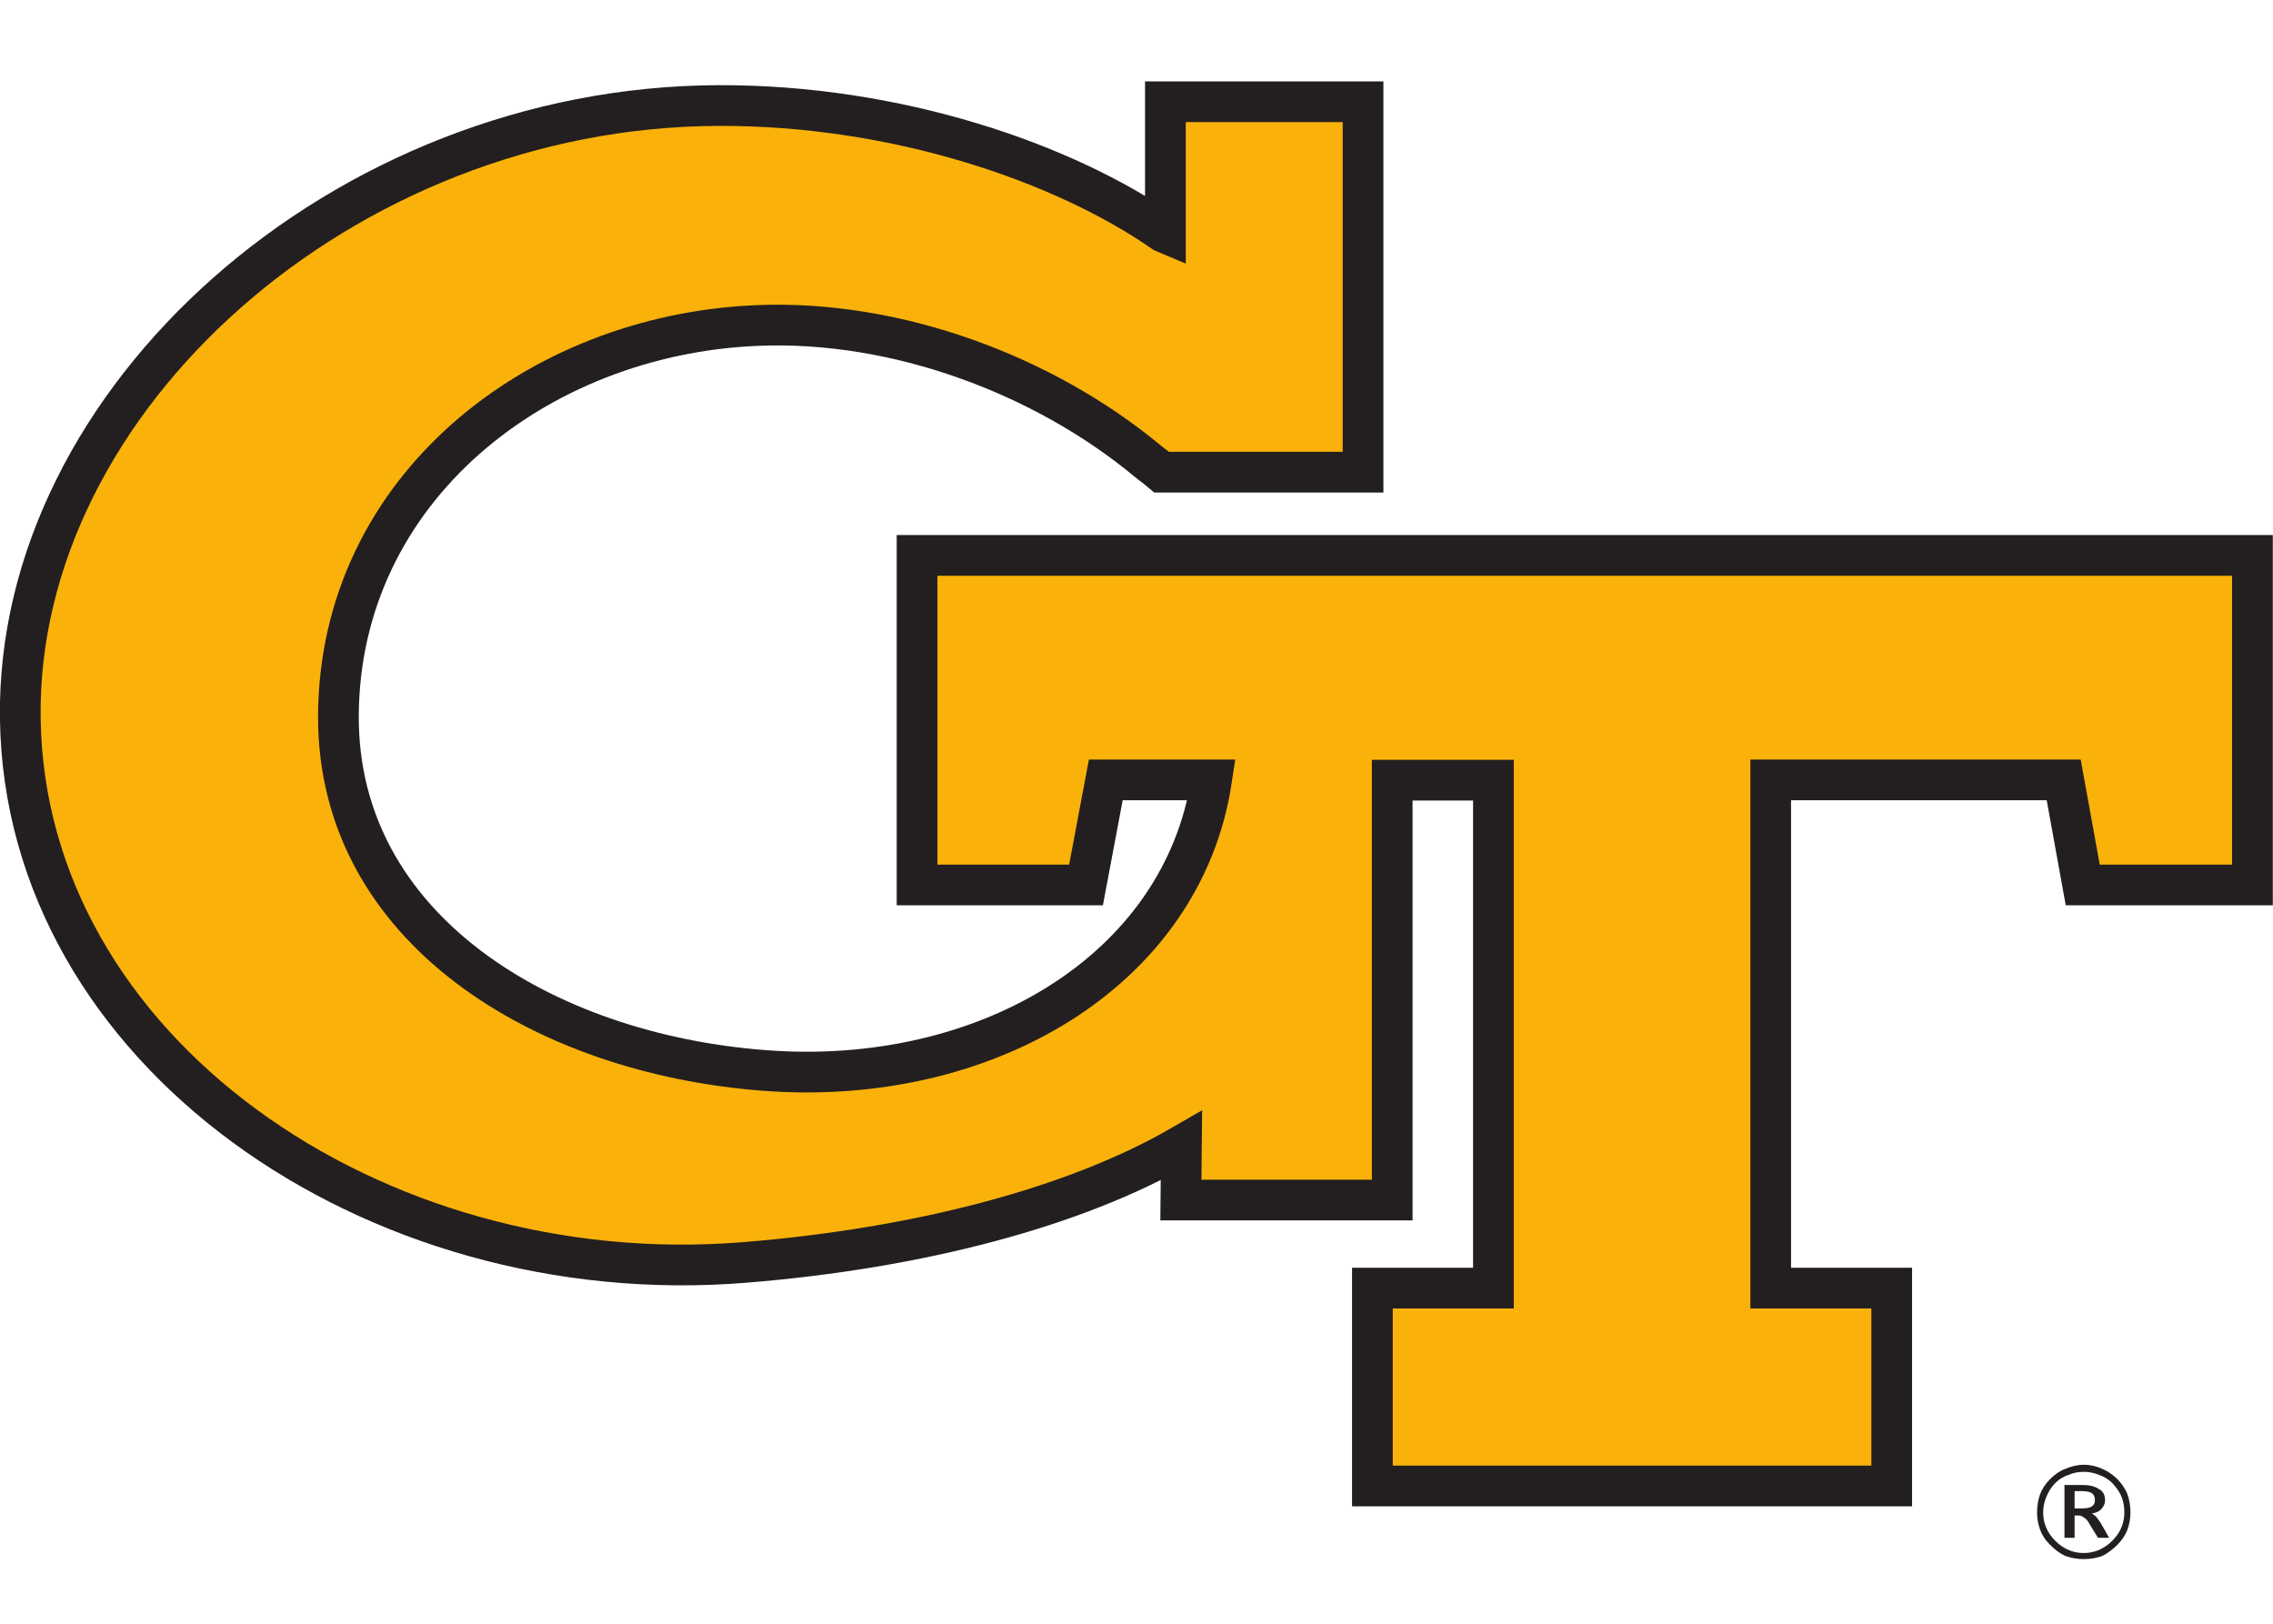
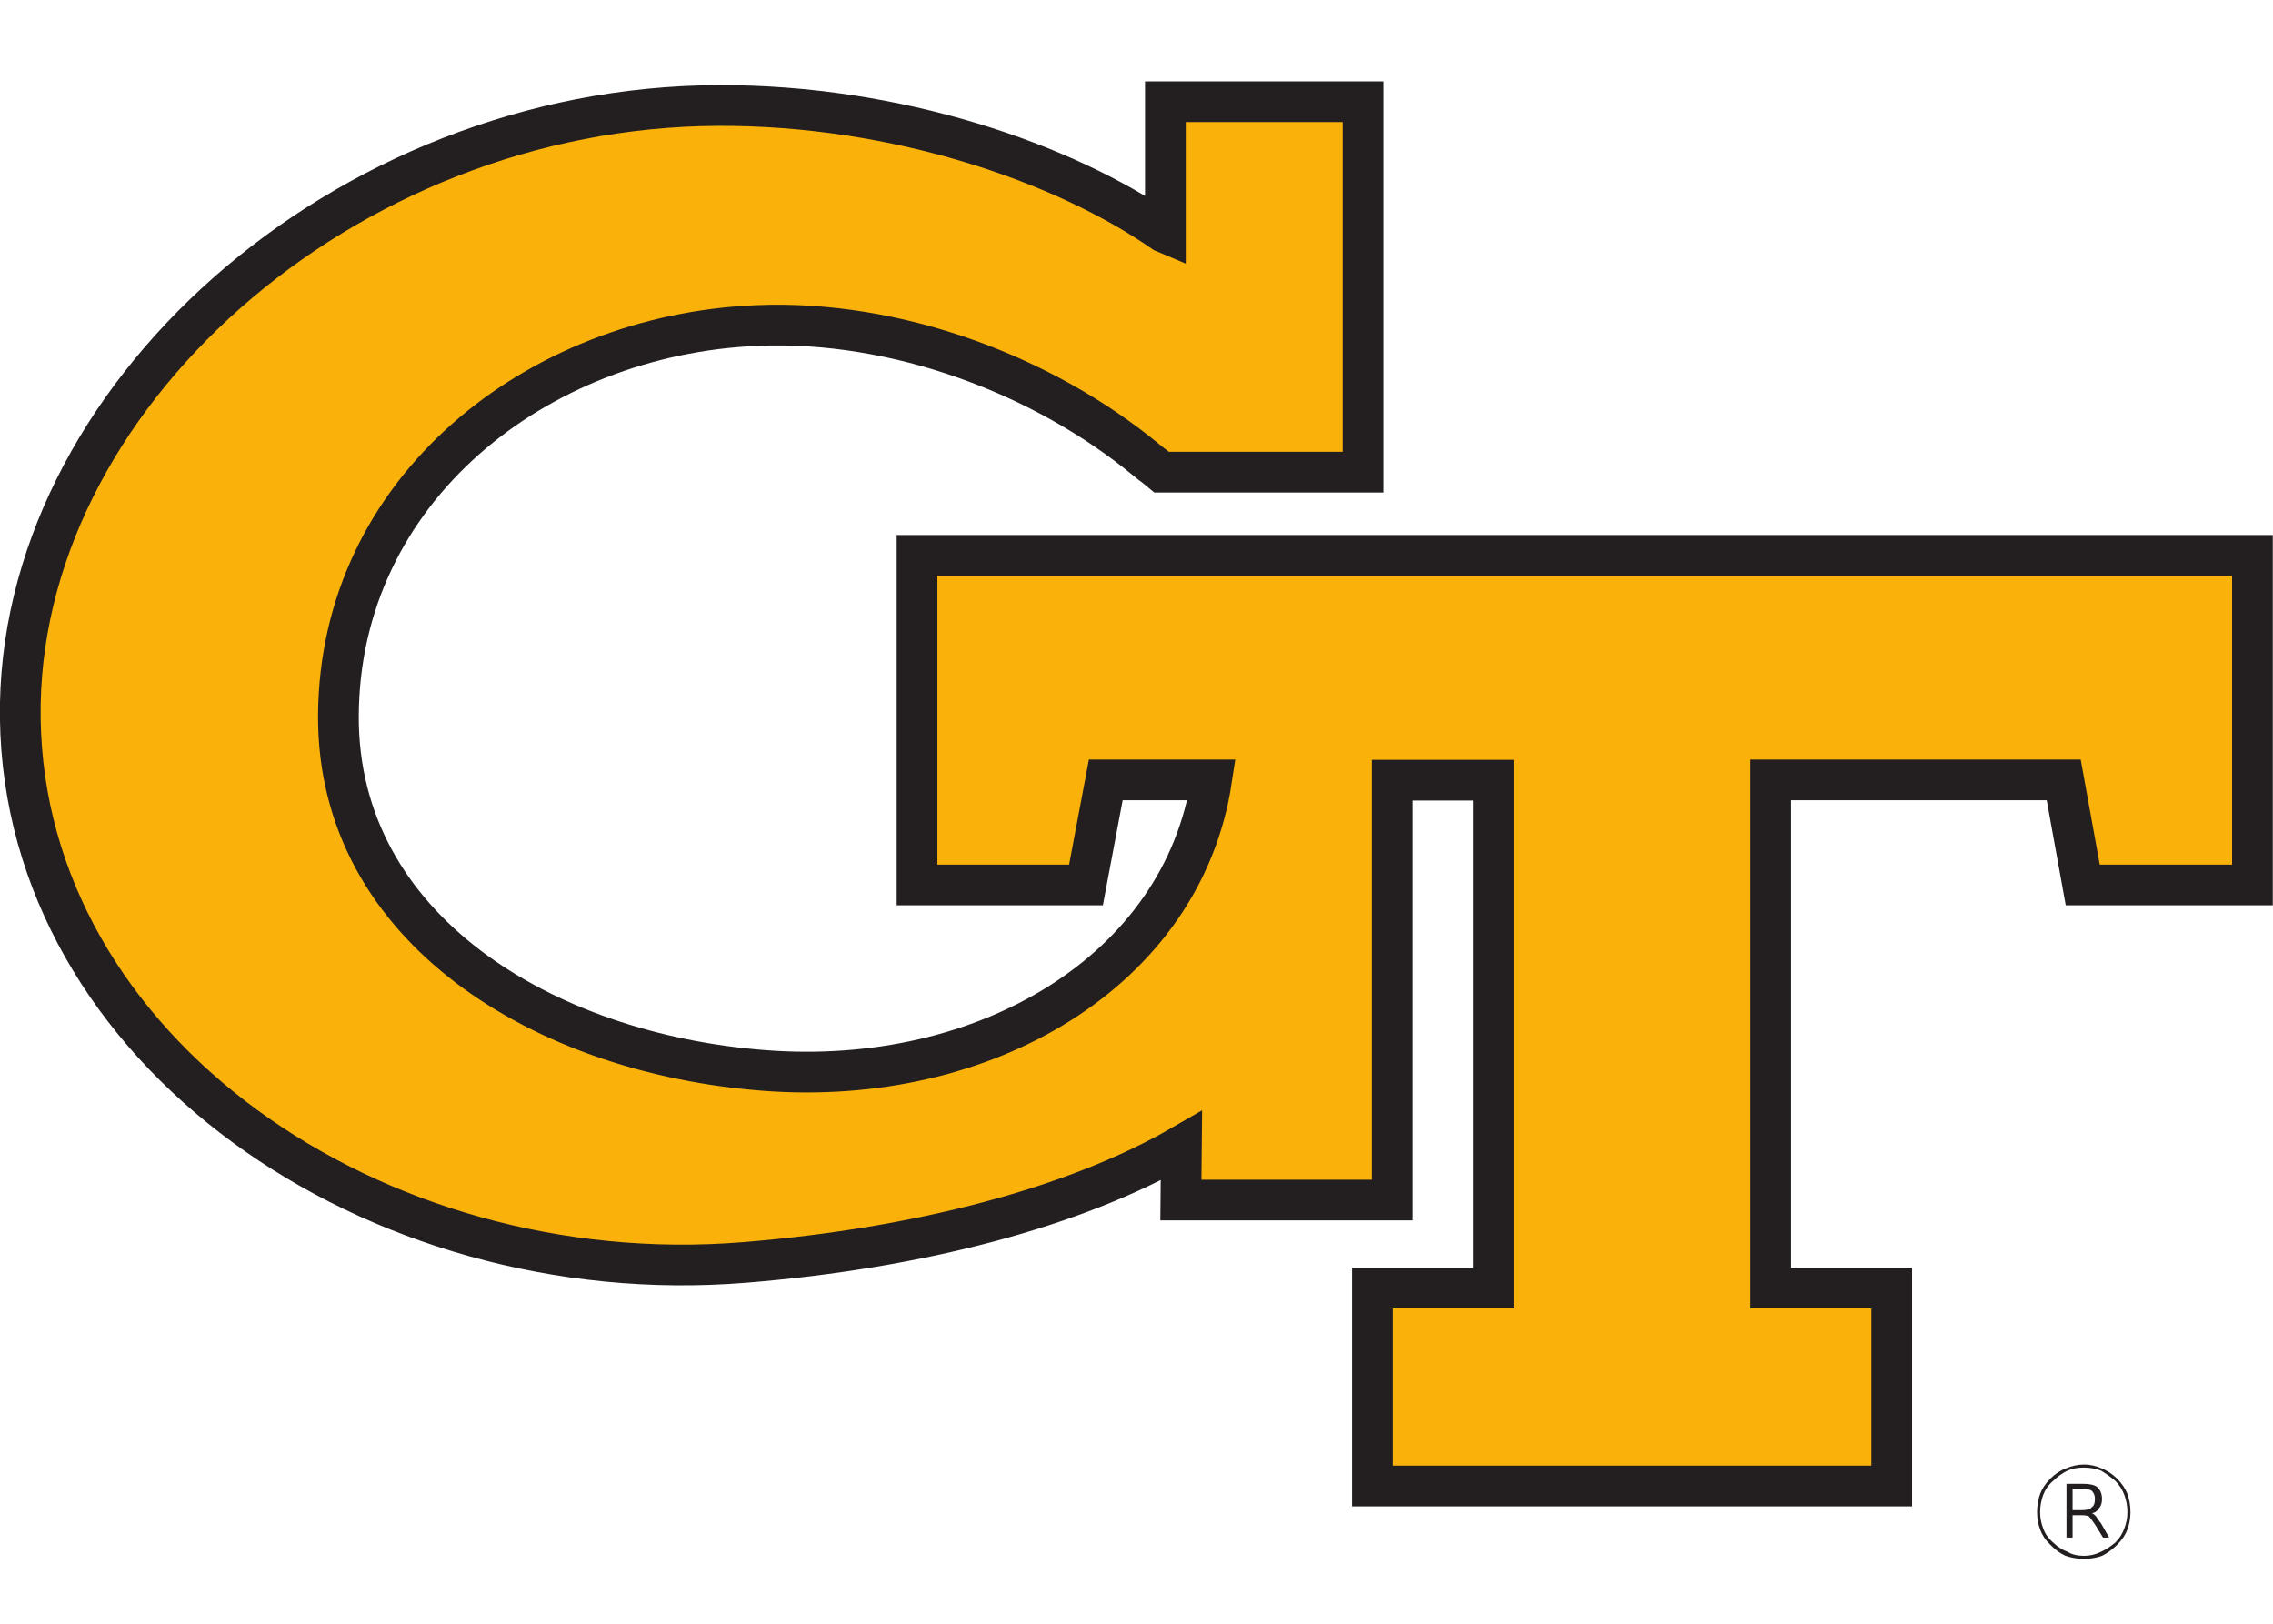
<svg xmlns="http://www.w3.org/2000/svg" xmlns:xlink="http://www.w3.org/1999/xlink" width="35pt" height="25pt" viewBox="0 0 35 25" version="1.1">
  <defs>
    <g>
      <symbol overflow="visible" id="glyph0-0">
-         <path style="stroke:none;" d="M 0.094 0.359 L 0.094 -1.406 L 1.094 -1.406 L 1.094 0.359 Z M 0.219 0.25 L 0.984 0.25 L 0.984 -1.297 L 0.219 -1.297 Z M 0.219 0.25 " />
+         <path style="stroke:none;" d="M 0.094 0.359 L 0.094 -1.406 L 1.094 -1.406 L 1.094 0.359 Z M 0.188 0.281 L 1.016 0.281 L 1.016 -1.344 L 0.188 -1.344 Z M 0.188 0.281 " />
      </symbol>
      <symbol overflow="visible" id="glyph0-1">
-         <path style="stroke:none;" d="M 1 -1.344 C 0.914 -1.344 0.836 -1.328 0.766 -1.297 C 0.691 -1.273 0.625 -1.234 0.562 -1.172 C 0.5 -1.109 0.453 -1.035 0.422 -0.953 C 0.391 -0.879 0.375 -0.801 0.375 -0.719 C 0.375 -0.633 0.391 -0.555 0.422 -0.484 C 0.453 -0.41 0.5 -0.344 0.562 -0.281 C 0.625 -0.219 0.691 -0.172 0.766 -0.141 C 0.836 -0.109 0.914 -0.094 1 -0.094 C 1.082 -0.094 1.16 -0.109 1.234 -0.141 C 1.305 -0.172 1.375 -0.219 1.438 -0.281 C 1.5 -0.344 1.547 -0.41 1.578 -0.484 C 1.609 -0.555 1.625 -0.633 1.625 -0.719 C 1.625 -0.812 1.609 -0.895 1.578 -0.969 C 1.547 -1.039 1.5 -1.109 1.438 -1.172 C 1.375 -1.234 1.305 -1.273 1.234 -1.297 C 1.16 -1.328 1.082 -1.344 1 -1.344 Z M 1 -1.453 C 1.102 -1.453 1.195 -1.43 1.281 -1.391 C 1.363 -1.359 1.441 -1.305 1.516 -1.234 C 1.586 -1.16 1.641 -1.082 1.672 -1 C 1.703 -0.914 1.719 -0.82 1.719 -0.719 C 1.719 -0.625 1.703 -0.535 1.672 -0.453 C 1.641 -0.367 1.586 -0.289 1.516 -0.219 C 1.441 -0.145 1.363 -0.086 1.281 -0.047 C 1.195 -0.016 1.102 0 1 0 C 0.906 0 0.812 -0.016 0.719 -0.047 C 0.633 -0.086 0.555 -0.145 0.484 -0.219 C 0.41 -0.289 0.359 -0.367 0.328 -0.453 C 0.297 -0.535 0.281 -0.625 0.281 -0.719 C 0.281 -0.82 0.297 -0.914 0.328 -1 C 0.359 -1.082 0.41 -1.16 0.484 -1.234 C 0.555 -1.305 0.633 -1.359 0.719 -1.391 C 0.812 -1.43 0.906 -1.453 1 -1.453 Z M 0.969 -1.047 L 0.859 -1.047 L 0.859 -0.781 L 0.969 -0.781 C 1.039 -0.781 1.094 -0.789 1.125 -0.812 C 1.156 -0.832 1.172 -0.863 1.172 -0.906 C 1.172 -0.957 1.156 -0.992 1.125 -1.016 C 1.094 -1.035 1.039 -1.047 0.969 -1.047 Z M 0.984 -1.141 C 1.098 -1.141 1.18 -1.117 1.234 -1.078 C 1.297 -1.047 1.328 -0.988 1.328 -0.906 C 1.328 -0.852 1.305 -0.805 1.266 -0.766 C 1.234 -0.734 1.188 -0.711 1.125 -0.703 C 1.145 -0.691 1.164 -0.676 1.188 -0.656 C 1.207 -0.633 1.234 -0.598 1.266 -0.547 L 1.391 -0.328 L 1.219 -0.328 L 1.094 -0.531 C 1.062 -0.594 1.031 -0.629 1 -0.641 C 0.977 -0.66 0.953 -0.672 0.922 -0.672 L 0.859 -0.672 L 0.859 -0.328 L 0.703 -0.328 L 0.703 -1.141 Z M 0.984 -1.141 " />
+         <path style="stroke:none;" d="M 1 -1.406 C 0.906 -1.406 0.82 -1.391 0.75 -1.359 C 0.664 -1.316 0.594 -1.266 0.531 -1.203 C 0.457 -1.141 0.406 -1.066 0.375 -0.984 C 0.344 -0.898 0.328 -0.812 0.328 -0.719 C 0.328 -0.633 0.344 -0.551 0.375 -0.469 C 0.406 -0.383 0.457 -0.312 0.531 -0.25 C 0.594 -0.188 0.664 -0.141 0.75 -0.109 C 0.82 -0.066 0.906 -0.047 1 -0.047 C 1.094 -0.047 1.18 -0.066 1.266 -0.109 C 1.336 -0.141 1.41 -0.188 1.484 -0.25 C 1.547 -0.312 1.594 -0.383 1.625 -0.469 C 1.656 -0.551 1.672 -0.633 1.672 -0.719 C 1.672 -0.812 1.656 -0.898 1.625 -0.984 C 1.594 -1.066 1.547 -1.141 1.484 -1.203 C 1.41 -1.266 1.336 -1.316 1.266 -1.359 C 1.18 -1.391 1.094 -1.406 1 -1.406 Z M 0.719 -1.391 C 0.812 -1.43 0.906 -1.453 1 -1.453 C 1.102 -1.453 1.195 -1.43 1.281 -1.391 C 1.363 -1.359 1.441 -1.305 1.516 -1.234 C 1.586 -1.16 1.641 -1.082 1.672 -1 C 1.703 -0.914 1.719 -0.82 1.719 -0.719 C 1.719 -0.625 1.703 -0.535 1.672 -0.453 C 1.641 -0.367 1.586 -0.289 1.516 -0.219 C 1.441 -0.145 1.363 -0.086 1.281 -0.047 C 1.195 -0.016 1.102 0 1 0 C 0.906 0 0.812 -0.016 0.719 -0.047 C 0.633 -0.086 0.555 -0.145 0.484 -0.219 C 0.41 -0.289 0.359 -0.367 0.328 -0.453 C 0.297 -0.535 0.281 -0.625 0.281 -0.719 C 0.281 -0.82 0.297 -0.914 0.328 -1 C 0.359 -1.082 0.41 -1.16 0.484 -1.234 C 0.555 -1.305 0.633 -1.359 0.719 -1.391 Z M 0.969 -1.078 L 0.828 -1.078 L 0.828 -0.75 L 0.969 -0.75 C 1.051 -0.75 1.102 -0.766 1.125 -0.797 C 1.156 -0.816 1.172 -0.859 1.172 -0.922 C 1.172 -0.973 1.156 -1.016 1.125 -1.047 C 1.102 -1.066 1.051 -1.078 0.969 -1.078 Z M 0.984 -1.156 C 1.086 -1.156 1.16 -1.141 1.203 -1.109 C 1.254 -1.066 1.281 -1.004 1.281 -0.922 C 1.281 -0.859 1.266 -0.812 1.234 -0.781 C 1.211 -0.738 1.176 -0.711 1.125 -0.703 C 1.133 -0.703 1.156 -0.688 1.188 -0.656 C 1.207 -0.625 1.234 -0.586 1.266 -0.547 L 1.391 -0.328 L 1.297 -0.328 L 1.172 -0.531 C 1.129 -0.594 1.098 -0.633 1.078 -0.656 C 1.055 -0.664 1.023 -0.672 0.984 -0.672 L 0.828 -0.672 L 0.828 -0.328 L 0.734 -0.328 L 0.734 -1.156 Z M 0.984 -1.156 " />
      </symbol>
    </g>
  </defs>
  <g id="surface4">
    <path style="fill-rule:nonzero;fill:rgb(98.039%,69.804%,3.922%);fill-opacity:1;stroke-width:1.799;stroke-linecap:butt;stroke-linejoin:miter;stroke:rgb(13.725%,12.157%,12.549%);stroke-opacity:1;stroke-miterlimit:4;" d="M 349.895 338.684 L 357.361 338.684 L 358.235 343.325 L 362.91 343.325 C 361.632 334.884 352.9 329.728 343.125 330.49 C 333.417 331.23 324.293 336.734 324.327 346.15 C 324.371 356.16 333.081 362.986 342.8 363.401 C 349.01 363.67 355.511 361.193 360.04 357.449 C 360.522 357.057 360.163 357.37 360.701 356.922 L 369.602 356.922 L 369.602 373.288 L 360.869 373.288 L 360.869 367.493 L 360.791 367.526 C 356.408 370.575 349.01 373.153 341.107 373.12 C 324.551 373.064 310.079 360.15 310.27 346.049 C 310.461 331.398 325.862 320.671 342.273 322.005 C 350.019 322.632 356.901 324.46 361.576 327.161 L 361.553 324.762 L 370.891 324.762 L 370.891 343.314 L 375.363 343.314 L 375.363 320.872 L 370.016 320.872 L 370.016 312.129 L 392.962 312.129 L 392.962 320.872 L 387.615 320.872 L 387.615 343.325 L 400.562 343.325 L 401.403 338.684 L 408.902 338.684 L 408.902 353.245 L 349.895 353.245 Z M 349.895 338.684 " transform="matrix(0.348478,0,0,-0.348478,-107.8098,131.6491)" />
    <g style="fill:rgb(13.725%,12.157%,12.549%);fill-opacity:1;">
-       <use xlink:href="#glyph0-1" x="31.086" y="24.005" />
+       <use xlink:href="#glyph0-1" x="31.086" y="24.001" />
    </g>
  </g>
</svg>
